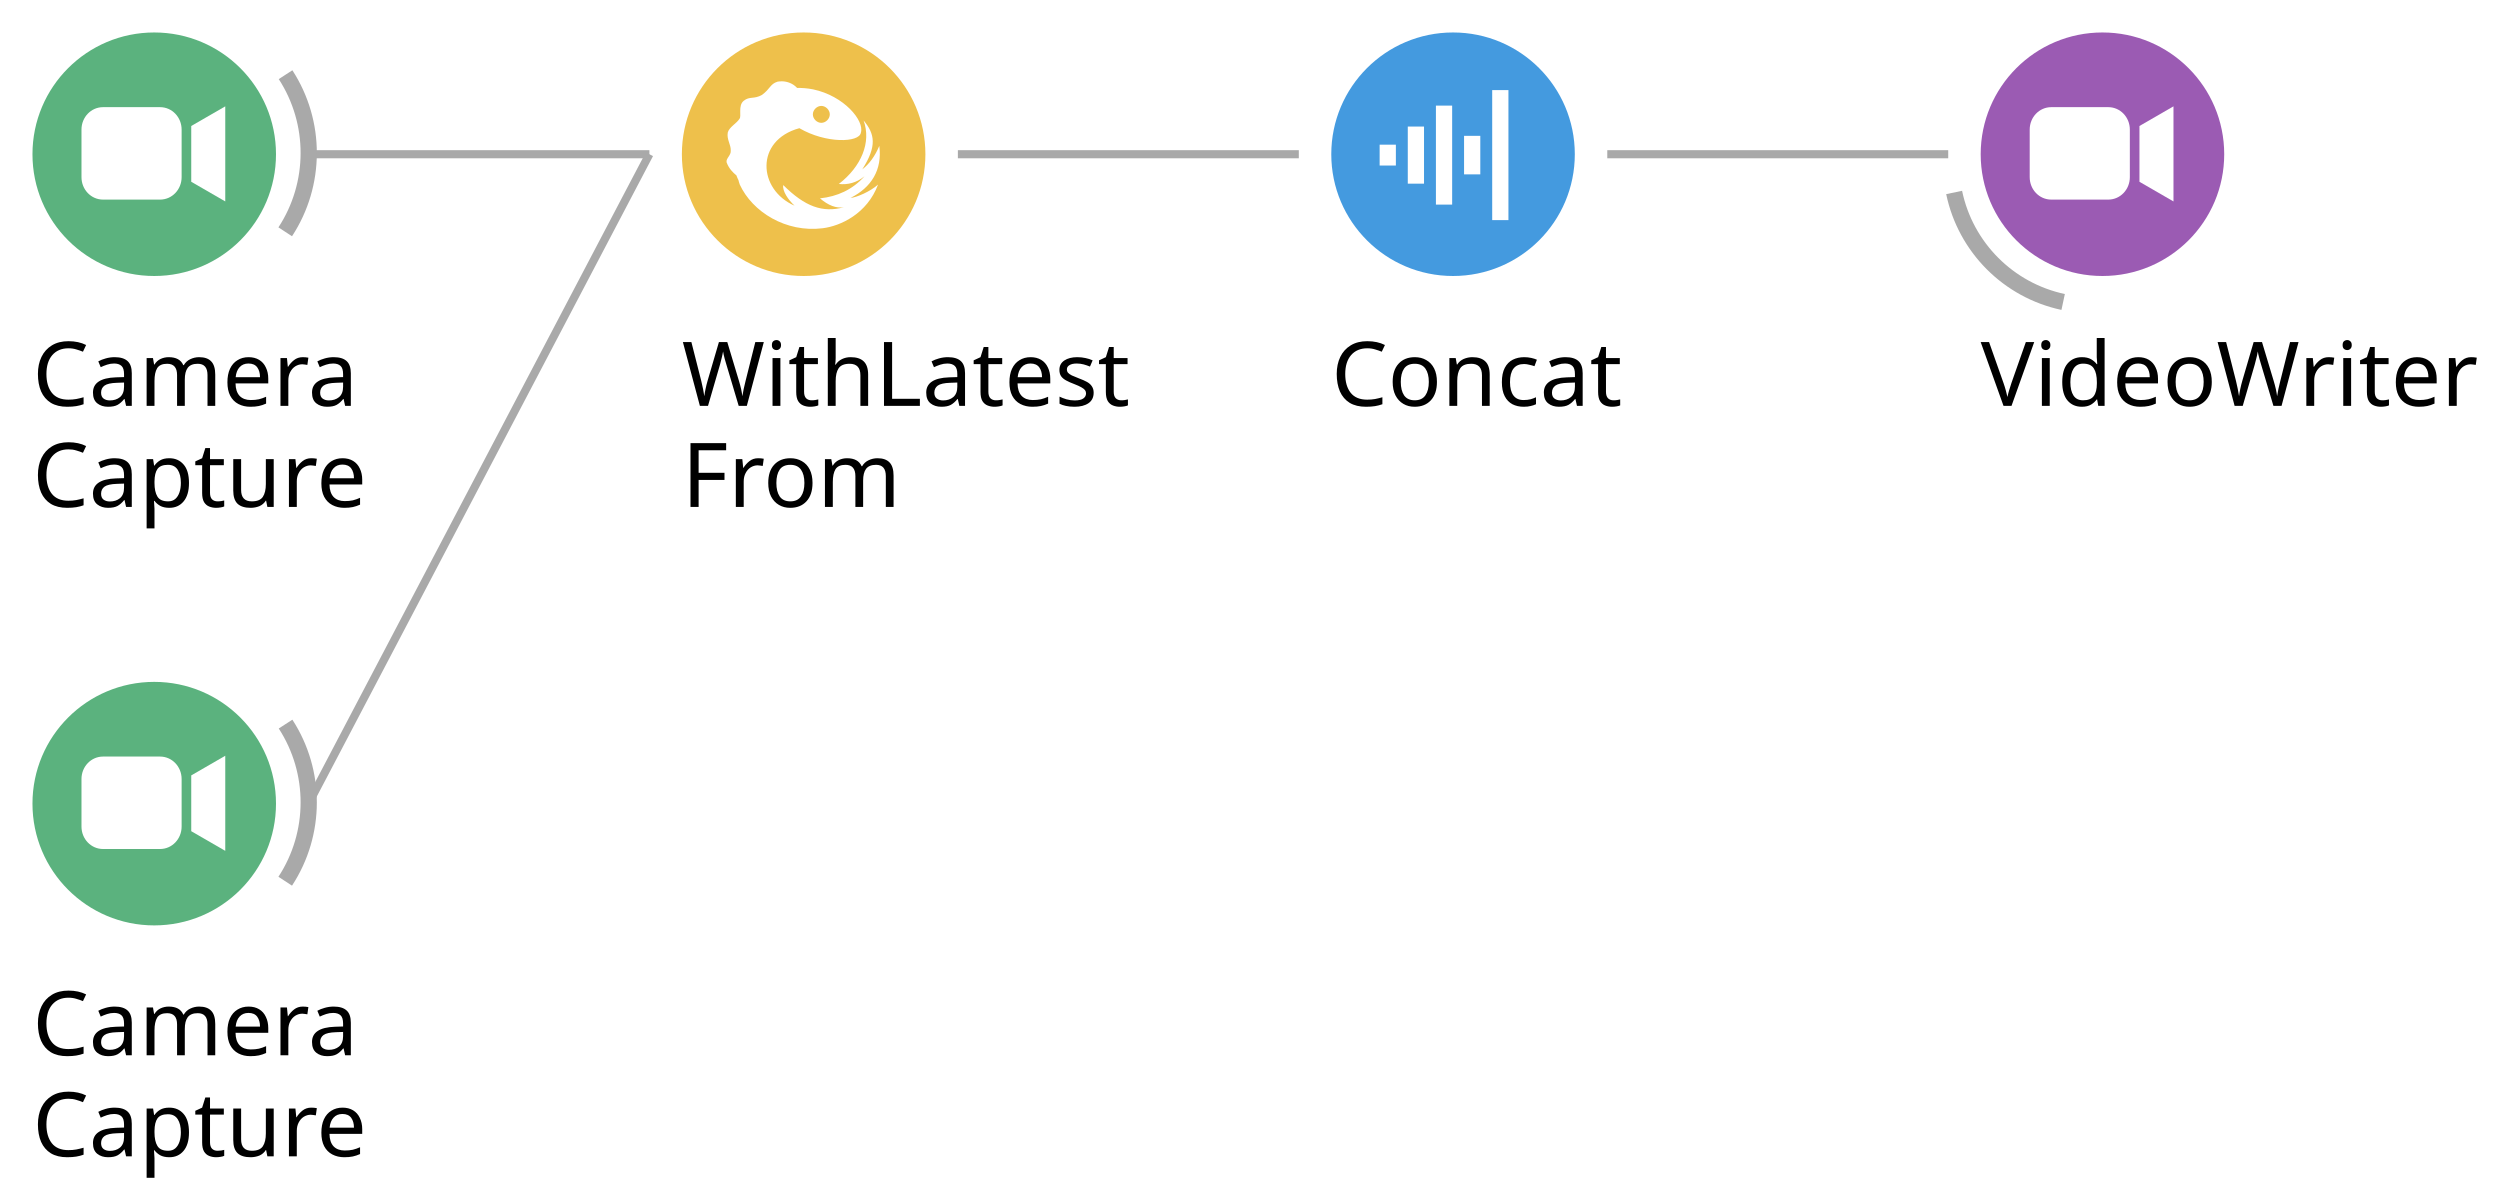
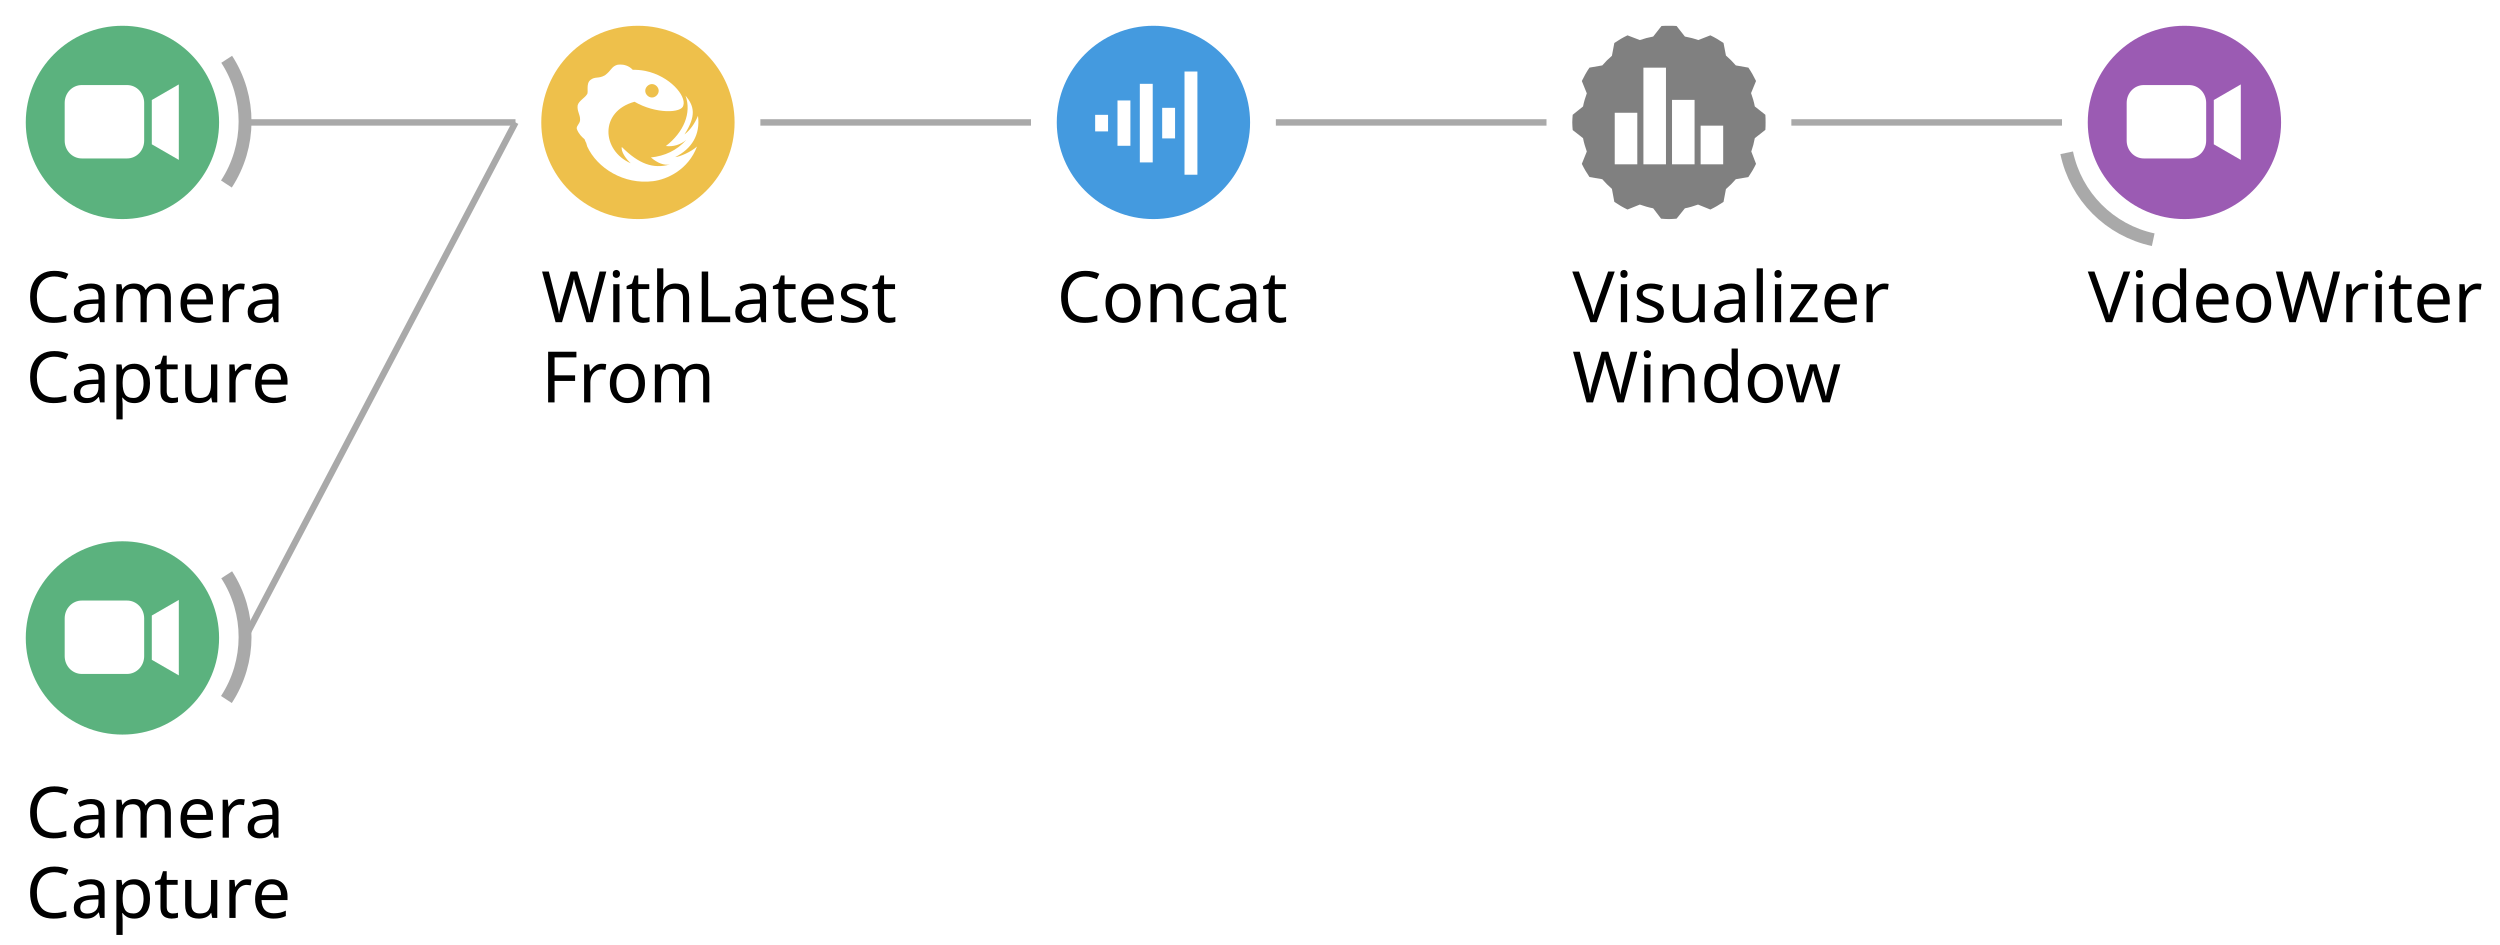
- <svg xmlns="http://www.w3.org/2000/svg" width="307.974" height="146.65" id="SvgGdi_output">
+ <svg xmlns="http://www.w3.org/2000/svg" width="387.974" height="146.65" id="SvgGdi_output">
  <style>text { fill: #000; } @media (prefers-color-scheme: dark) { text { fill: #eee; } }</style>
  <rect id="background" height="100.00%" style="fill:none;" width="100.00%" y="0.00" x="0.00" />
  <g style="shape-rendering:auto;" id="root_group">
-     <line y1="19.00" style="stroke:rgb(169,169,169);fill:none;stroke-linecap:butt;stroke-miterlimit:9;opacity:1;stroke-width:1;stroke-linejoin:miter;" id="2" x2="240.00" y2="19.00" x1="198.00" />
-     <line y1="19.00" style="stroke:rgb(169,169,169);fill:none;stroke-linecap:butt;stroke-miterlimit:9;opacity:1;stroke-width:1;stroke-linejoin:miter;" id="3" x2="160.00" y2="19.00" x1="118.00" />
-     <line y1="19.00" style="stroke:rgb(169,169,169);fill:none;stroke-linecap:butt;stroke-miterlimit:9;opacity:1;stroke-width:1;stroke-linejoin:miter;" id="4" x2="80.00" y2="19.00" x1="38.00" />
-     <line y1="99.00" style="stroke:rgb(169,169,169);fill:none;stroke-linecap:butt;stroke-miterlimit:9;opacity:1;stroke-width:1;stroke-linejoin:miter;" id="5" x2="80.00" y2="19.00" x1="38.00" />
-     <path style="stroke:rgb(169,169,169);fill:none;stroke-linecap:butt;stroke-miterlimit:9;opacity:1;stroke-width:2;stroke-linejoin:miter;" transform="matrix(1.00 0.00 0.00 1.00 244.00 4.00 ) " id="39" d="M 10.158 33.2 C 3.405 31.759 -1.861 26.469 -3.271 19.71 " />
-     <ellipse id="40" cy="15.00" cx="15.00" transform="matrix(1.00 0.00 0.00 1.00 244.00 4.00 ) " rx="15.00" ry="15.00" style="stroke:none;opacity:1;fill:rgb(155,91,179);" />
-     <path d="M 23.75 9.1 19.559 11.521 19.559 18.394 23.75 20.815 z " style="stroke:none;fill-rule:evenodd;opacity:1;fill:rgb(255,255,255);" transform="matrix(1.00 0.00 0.00 1.00 244.00 4.00 ) " id="44" />
-     <path d="M 8.693 9.2 15.719 9.2 C 17.19 9.2 18.374 10.434 18.374 11.966 L 18.374 17.823 C 18.374 19.356 17.19 20.589 15.719 20.589 L 8.693 20.589 C 7.222 20.589 6.038 19.356 6.038 17.823 L 6.038 11.966 C 6.038 10.434 7.222 9.2 8.693 9.2 z " style="stroke:none;fill-rule:evenodd;opacity:1;fill:rgb(255,255,255);" transform="matrix(1.00 0.00 0.00 1.00 244.00 4.00 ) " id="45" />
-     <text id="46" transform="matrix(1.00 0.00 0.00 1.00 0.00 0.00 ) " x="244.00px" y="39.00px" style="stroke:none;clip-path:url(#48_text_clipper);font-family:Microsoft Sans Serif;font-size:8.25pt;opacity:1;">
-       <tspan dy="8.25pt" id="50">VideoWriter</tspan>
+     <line y1="19.00" style="stroke:rgb(169,169,169);fill:none;stroke-linecap:butt;stroke-miterlimit:9;opacity:1;stroke-width:1;stroke-linejoin:miter;" id="2" x2="320.00" y2="19.00" x1="278.00" />
+     <line y1="19.00" style="stroke:rgb(169,169,169);fill:none;stroke-linecap:butt;stroke-miterlimit:9;opacity:1;stroke-width:1;stroke-linejoin:miter;" id="3" x2="240.00" y2="19.00" x1="198.00" />
+     <line y1="19.00" style="stroke:rgb(169,169,169);fill:none;stroke-linecap:butt;stroke-miterlimit:9;opacity:1;stroke-width:1;stroke-linejoin:miter;" id="4" x2="160.00" y2="19.00" x1="118.00" />
+     <line y1="19.00" style="stroke:rgb(169,169,169);fill:none;stroke-linecap:butt;stroke-miterlimit:9;opacity:1;stroke-width:1;stroke-linejoin:miter;" id="5" x2="80.00" y2="19.00" x1="38.00" />
+     <line y1="99.00" style="stroke:rgb(169,169,169);fill:none;stroke-linecap:butt;stroke-miterlimit:9;opacity:1;stroke-width:1;stroke-linejoin:miter;" id="6" x2="80.00" y2="19.00" x1="38.00" />
+     <path style="stroke:rgb(169,169,169);fill:none;stroke-linecap:butt;stroke-miterlimit:9;opacity:1;stroke-width:2;stroke-linejoin:miter;" transform="matrix(1.00 0.00 0.00 1.00 324.00 4.00 ) " id="40" d="M 10.158 33.2 C 3.405 31.759 -1.861 26.469 -3.271 19.71 " />
+     <ellipse id="41" cy="15.00" cx="15.00" transform="matrix(1.00 0.00 0.00 1.00 324.00 4.00 ) " rx="15.00" ry="15.00" style="stroke:none;opacity:1;fill:rgb(155,91,179);" />
+     <path d="M 23.75 9.1 19.559 11.521 19.559 18.394 23.75 20.815 z " style="stroke:none;fill-rule:evenodd;opacity:1;fill:rgb(255,255,255);" transform="matrix(1.00 0.00 0.00 1.00 324.00 4.00 ) " id="45" />
+     <path d="M 8.693 9.2 15.719 9.2 C 17.19 9.2 18.374 10.434 18.374 11.966 L 18.374 17.823 C 18.374 19.356 17.19 20.589 15.719 20.589 L 8.693 20.589 C 7.222 20.589 6.038 19.356 6.038 17.823 L 6.038 11.966 C 6.038 10.434 7.222 9.2 8.693 9.2 z " style="stroke:none;fill-rule:evenodd;opacity:1;fill:rgb(255,255,255);" transform="matrix(1.00 0.00 0.00 1.00 324.00 4.00 ) " id="46" />
+     <text id="47" transform="matrix(1.00 0.00 0.00 1.00 0.00 0.00 ) " x="324.00px" y="39.00px" style="stroke:none;clip-path:url(#49_text_clipper);font-family:Microsoft Sans Serif;font-size:8.25pt;opacity:1;">
+       <tspan dy="8.25pt" id="51">VideoWriter</tspan>
    </text>
-     <ellipse id="54" cy="15.00" cx="15.00" transform="matrix(1.00 0.00 0.00 1.00 164.00 4.00 ) " rx="15.00" ry="15.00" style="stroke:none;opacity:1;fill:rgb(68,154,223);" />
-     <path transform="matrix(1.00 0.00 0.00 1.00 164.00 4.00 ) " id="57" style="stroke:rgb(255,255,255);fill:none;stroke-linecap:butt;stroke-miterlimit:9;opacity:1;stroke-width:2;stroke-linejoin:miter;" d="M 20.824 23.115 20.824 7.099 M 17.357 17.48 17.357 12.734 M 13.89 21.205 13.89 9.01 M 10.424 18.625 10.424 11.59 M 6.957 16.392 6.957 13.822 " />
-     <text id="58" transform="matrix(1.00 0.00 0.00 1.00 0.00 0.00 ) " x="164.00px" y="39.00px" style="stroke:none;clip-path:url(#60_text_clipper);font-family:Microsoft Sans Serif;font-size:8.25pt;opacity:1;">
-       <tspan dy="8.25pt" id="62">Concat</tspan>
+     <path transform="matrix(1.00 0.00 0.00 1.00 244.00 4.00 ) " id="55" d="M 15 0 C 15.401 0 15.794 0 16.187 0.033 L 17.476 1.671 C 18.195 1.804 18.878 1.977 19.552 2.218 L 21.429 1.483 C 22.14 1.823 22.829 2.227 23.473 2.67 L 23.849 4.621 C 24.395 5.087 24.913 5.605 25.379 6.151 L 27.33 6.494 C 27.773 7.138 28.177 7.861 28.517 8.571 L 27.746 10.448 C 27.987 11.122 28.196 11.805 28.329 12.523 L 29.967 13.813 C 29.998 14.206 30 14.599 30 15 30 15.392 29.997 15.769 29.967 16.154 L 28.329 17.44 C 28.198 18.146 28.017 18.852 27.782 19.516 L 28.517 21.429 C 28.176 22.143 27.775 22.826 27.33 23.473 L 25.379 23.813 C 24.913 24.358 24.395 24.877 23.849 25.342 L 23.473 27.33 C 22.828 27.774 22.14 28.177 21.429 28.517 L 19.516 27.746 C 18.851 27.982 18.184 28.198 17.476 28.329 L 16.187 29.934 C 15.793 29.965 15.401 30 15 30 14.599 30 14.173 29.966 13.78 29.934 L 12.56 28.329 C 11.862 28.2 11.141 27.977 10.484 27.746 L 8.571 28.517 C 7.856 28.176 7.174 27.776 6.527 27.33 L 6.151 25.306 C 5.617 24.848 5.114 24.348 4.658 23.813 L 2.67 23.473 C 2.225 22.826 1.824 22.143 1.483 21.429 L 2.254 19.516 C 2.023 18.859 1.8 18.138 1.671 17.44 L 0.066 16.187 C 0.035 15.794 -9.272993E-05 15.401 -9.272993E-05 15 -9.272993E-05 14.599 0.035 14.206 0.066 13.813 L 1.671 12.524 C 1.802 11.816 2.019 11.149 2.254 10.484 L 1.483 8.571 C 1.823 7.861 2.227 7.138 2.67 6.494 L 4.658 6.151 C 5.114 5.616 5.617 5.116 6.151 4.658 L 6.527 2.67 C 7.174 2.225 7.857 1.824 8.571 1.483 L 10.484 2.218 C 11.148 1.983 11.854 1.802 12.56 1.671 L 13.846 0.033 C 14.231 0.003 14.608 -0 15 -0 z " style="stroke:none;fill-rule:evenodd;opacity:1;fill:rgb(128,128,128);" />
+     <rect id="62" height="8.00" style="stroke:none;opacity:1;fill:rgb(255,255,255);" transform="matrix(1.00 0.00 0.00 1.00 244.00 4.00 ) " width="3.50" y="13.50" x="6.59" />
+     <rect id="63" height="15.00" style="stroke:none;opacity:1;fill:rgb(255,255,255);" transform="matrix(1.00 0.00 0.00 1.00 244.00 4.00 ) " width="3.50" y="6.50" x="11.04" />
+     <rect id="64" height="10.00" style="stroke:none;opacity:1;fill:rgb(255,255,255);" transform="matrix(1.00 0.00 0.00 1.00 244.00 4.00 ) " width="3.50" y="11.50" x="15.48" />
+     <rect id="65" height="6.00" style="stroke:none;opacity:1;fill:rgb(255,255,255);" transform="matrix(1.00 0.00 0.00 1.00 244.00 4.00 ) " width="3.50" y="15.50" x="19.92" />
+     <text id="66" transform="matrix(1.00 0.00 0.00 1.00 0.00 0.00 ) " x="244.00px" y="39.00px" style="stroke:none;clip-path:url(#68_text_clipper);font-family:Microsoft Sans Serif;font-size:8.25pt;opacity:1;">
+       <tspan dy="8.25pt" id="70">Visualizer</tspan>
    </text>
-     <ellipse id="66" cy="15.00" cx="15.00" transform="matrix(1.00 0.00 0.00 1.00 84.00 4.00 ) " rx="15.00" ry="15.00" style="stroke:none;opacity:1;fill:rgb(238,192,75);" />
-     <path style="stroke:none;fill-rule:evenodd;opacity:1;fill:rgb(255,255,255);" transform="matrix(1.00 0.00 0.00 1.00 84.00 4.00 ) " id="69" d="M 12.246 6.014 12.246 6.02 C 12.058 6.02 11.895 6.04 11.767 6.066 10.869 6.353 10.896 6.934 9.877 7.686 8.863 8.264 8.353 7.82 7.615 8.42 6.878 9.016 7.393 10.383 7.084 10.648 6.777 11.18 5.826 11.655 5.652 12.326 5.509 13.185 6.042 13.797 6.021 14.533 6.083 15.146 5.411 15.495 5.508 15.992 5.797 16.804 6.354 17.292 6.617 17.518 6.663 17.55 6.7 17.599 6.715 17.602 6.791 17.792 6.859 17.986 6.955 18.166 6.95 18.14 6.949 18.114 6.943 18.088 6.998 18.305 7.055 18.524 7.133 18.738 8.683 22.099 12.814 24.686 17.342 24.117 19.541 23.848 22.824 22.332 24.166 18.738 23.22 19.587 21.532 20.324 20.777 20.381 23.33 19.105 24.707 16.937 24.32 13.975 23.792 15.233 23.093 16.201 22.221 16.865 24.075 13.976 23.757 12.481 22.385 10.84 23.366 13.539 22.097 16.534 19.332 18.664 20.452 18.785 21.517 18.516 22.502 17.713 21.013 19.374 19.15 20.208 17.014 20.436 18.034 21.303 19.018 21.695 19.959 21.527 17.345 22.249 15.155 21.454 12.49 18.801 12.351 19.515 13.105 20.628 13.883 21.338 9.373 19.383 8.976 13.296 14.469 11.793 14.472 11.793 14.475 11.794 14.478 11.793 17.75 13.707 21.865 13.581 22.051 12.344 22.509 10.861 19.965 7.805 16.162 7.008 15.462 6.871 14.792 6.817 14.154 6.836 14.167 6.836 14.179 6.836 14.191 6.826 13.584 6.177 12.81 6.012 12.246 6.014 z M 17.178 9.047 C 17.724 9.047 18.223 9.544 18.223 10.09 18.223 10.636 17.724 11.133 17.178 11.133 16.632 11.133 16.135 10.636 16.135 10.09 16.135 9.544 16.632 9.047 17.178 9.047 z " />
-     <text id="70" transform="matrix(1.00 0.00 0.00 1.00 0.00 0.00 ) " x="84.00px" y="39.00px" style="stroke:none;clip-path:url(#72_text_clipper);font-family:Microsoft Sans Serif;font-size:8.25pt;opacity:1;">
-       <tspan dy="8.25pt" id="74">WithLatest</tspan>
+     <text id="72" transform="matrix(1.00 0.00 0.00 1.00 0.00 0.00 ) " x="244.00px" y="51.45px" style="stroke:none;clip-path:url(#74_text_clipper);font-family:Microsoft Sans Serif;font-size:8.25pt;opacity:1;">
+       <tspan dy="8.25pt" id="76">Window</tspan>
    </text>
-     <text id="76" transform="matrix(1.00 0.00 0.00 1.00 0.00 0.00 ) " x="84.00px" y="51.45px" style="stroke:none;clip-path:url(#78_text_clipper);font-family:Microsoft Sans Serif;font-size:8.25pt;opacity:1;">
-       <tspan dy="8.25pt" id="80">From</tspan>
+     <ellipse id="80" cy="15.00" cx="15.00" transform="matrix(1.00 0.00 0.00 1.00 164.00 4.00 ) " rx="15.00" ry="15.00" style="stroke:none;opacity:1;fill:rgb(68,154,223);" />
+     <path transform="matrix(1.00 0.00 0.00 1.00 164.00 4.00 ) " id="83" style="stroke:rgb(255,255,255);fill:none;stroke-linecap:butt;stroke-miterlimit:9;opacity:1;stroke-width:2;stroke-linejoin:miter;" d="M 20.824 23.115 20.824 7.099 M 17.357 17.48 17.357 12.734 M 13.89 21.205 13.89 9.01 M 10.424 18.625 10.424 11.59 M 6.957 16.392 6.957 13.822 " />
+     <text id="84" transform="matrix(1.00 0.00 0.00 1.00 0.00 0.00 ) " x="164.00px" y="39.00px" style="stroke:none;clip-path:url(#86_text_clipper);font-family:Microsoft Sans Serif;font-size:8.25pt;opacity:1;">
+       <tspan dy="8.25pt" id="88">Concat</tspan>
    </text>
-     <path d="M 31.179 5.2 C 34.998 11.092 34.981 18.682 31.136 24.557 " style="stroke:rgb(169,169,169);fill:none;stroke-linecap:butt;stroke-miterlimit:9;opacity:1;stroke-width:2;stroke-linejoin:miter;" transform="matrix(1.00 0.00 0.00 1.00 4.00 4.00 ) " id="85" />
-     <ellipse id="86" cy="15.00" cx="15.00" transform="matrix(1.00 0.00 0.00 1.00 4.00 4.00 ) " rx="15.00" ry="15.00" style="stroke:none;opacity:1;fill:rgb(91,178,126);" />
-     <path d="M 23.75 9.1 19.559 11.521 19.559 18.394 23.75 20.815 z " style="stroke:none;fill-rule:evenodd;opacity:1;fill:rgb(255,255,255);" transform="matrix(1.00 0.00 0.00 1.00 4.00 4.00 ) " id="87" />
-     <path d="M 8.693 9.2 15.719 9.2 C 17.19 9.2 18.374 10.434 18.374 11.966 L 18.374 17.823 C 18.374 19.356 17.19 20.589 15.719 20.589 L 8.693 20.589 C 7.222 20.589 6.038 19.356 6.038 17.823 L 6.038 11.966 C 6.038 10.434 7.222 9.2 8.693 9.2 z " style="stroke:none;fill-rule:evenodd;opacity:1;fill:rgb(255,255,255);" transform="matrix(1.00 0.00 0.00 1.00 4.00 4.00 ) " id="88" />
-     <text id="89" transform="matrix(1.00 0.00 0.00 1.00 0.00 0.00 ) " x="4.00px" y="39.00px" style="stroke:none;clip-path:url(#91_text_clipper);font-family:Microsoft Sans Serif;font-size:8.25pt;opacity:1;">
-       <tspan dy="8.25pt" id="93">Camera</tspan>
+     <ellipse id="92" cy="15.00" cx="15.00" transform="matrix(1.00 0.00 0.00 1.00 84.00 4.00 ) " rx="15.00" ry="15.00" style="stroke:none;opacity:1;fill:rgb(238,192,75);" />
+     <path style="stroke:none;fill-rule:evenodd;opacity:1;fill:rgb(255,255,255);" transform="matrix(1.00 0.00 0.00 1.00 84.00 4.00 ) " id="95" d="M 12.246 6.014 12.246 6.02 C 12.058 6.02 11.895 6.04 11.767 6.066 10.869 6.353 10.896 6.934 9.877 7.686 8.863 8.264 8.353 7.82 7.615 8.42 6.878 9.016 7.393 10.383 7.084 10.648 6.777 11.18 5.826 11.655 5.652 12.326 5.509 13.185 6.042 13.797 6.021 14.533 6.083 15.146 5.411 15.495 5.508 15.992 5.797 16.804 6.354 17.292 6.617 17.518 6.663 17.55 6.7 17.599 6.715 17.602 6.791 17.792 6.859 17.986 6.955 18.166 6.95 18.14 6.949 18.114 6.943 18.088 6.998 18.305 7.055 18.524 7.133 18.738 8.683 22.099 12.814 24.686 17.342 24.117 19.541 23.848 22.824 22.332 24.166 18.738 23.22 19.587 21.532 20.324 20.777 20.381 23.33 19.105 24.707 16.937 24.32 13.975 23.792 15.233 23.093 16.201 22.221 16.865 24.075 13.976 23.757 12.481 22.385 10.84 23.366 13.539 22.097 16.534 19.332 18.664 20.452 18.785 21.517 18.516 22.502 17.713 21.013 19.374 19.15 20.208 17.014 20.436 18.034 21.303 19.018 21.695 19.959 21.527 17.345 22.249 15.155 21.454 12.49 18.801 12.351 19.515 13.105 20.628 13.883 21.338 9.373 19.383 8.976 13.296 14.469 11.793 14.472 11.793 14.475 11.794 14.478 11.793 17.75 13.707 21.865 13.581 22.051 12.344 22.509 10.861 19.965 7.805 16.162 7.008 15.462 6.871 14.792 6.817 14.154 6.836 14.167 6.836 14.179 6.836 14.191 6.826 13.584 6.177 12.81 6.012 12.246 6.014 z M 17.178 9.047 C 17.724 9.047 18.223 9.544 18.223 10.09 18.223 10.636 17.724 11.133 17.178 11.133 16.632 11.133 16.135 10.636 16.135 10.09 16.135 9.544 16.632 9.047 17.178 9.047 z " />
+     <text id="96" transform="matrix(1.00 0.00 0.00 1.00 0.00 0.00 ) " x="84.00px" y="39.00px" style="stroke:none;clip-path:url(#98_text_clipper);font-family:Microsoft Sans Serif;font-size:8.25pt;opacity:1;">
+       <tspan dy="8.25pt" id="100">WithLatest</tspan>
    </text>
-     <text id="95" transform="matrix(1.00 0.00 0.00 1.00 0.00 0.00 ) " x="4.00px" y="51.45px" style="stroke:none;clip-path:url(#97_text_clipper);font-family:Microsoft Sans Serif;font-size:8.25pt;opacity:1;">
-       <tspan dy="8.25pt" id="99">Capture</tspan>
+     <text id="102" transform="matrix(1.00 0.00 0.00 1.00 0.00 0.00 ) " x="84.00px" y="51.45px" style="stroke:none;clip-path:url(#104_text_clipper);font-family:Microsoft Sans Serif;font-size:8.25pt;opacity:1;">
+       <tspan dy="8.25pt" id="106">From</tspan>
    </text>
-     <path d="M 31.179 5.2 C 34.998 11.092 34.981 18.682 31.136 24.557 " style="stroke:rgb(169,169,169);fill:none;stroke-linecap:butt;stroke-miterlimit:9;opacity:1;stroke-width:2;stroke-linejoin:miter;" transform="matrix(1.00 0.00 0.00 1.00 4.00 84.00 ) " id="101" />
-     <ellipse id="102" cy="15.00" cx="15.00" transform="matrix(1.00 0.00 0.00 1.00 4.00 84.00 ) " rx="15.00" ry="15.00" style="stroke:none;opacity:1;fill:rgb(91,178,126);" />
-     <path d="M 23.75 9.1 19.559 11.521 19.559 18.394 23.75 20.815 z " style="stroke:none;fill-rule:evenodd;opacity:1;fill:rgb(255,255,255);" transform="matrix(1.00 0.00 0.00 1.00 4.00 84.00 ) " id="103" />
-     <path d="M 8.693 9.2 15.719 9.2 C 17.19 9.2 18.374 10.434 18.374 11.966 L 18.374 17.823 C 18.374 19.356 17.19 20.589 15.719 20.589 L 8.693 20.589 C 7.222 20.589 6.038 19.356 6.038 17.823 L 6.038 11.966 C 6.038 10.434 7.222 9.2 8.693 9.2 z " style="stroke:none;fill-rule:evenodd;opacity:1;fill:rgb(255,255,255);" transform="matrix(1.00 0.00 0.00 1.00 4.00 84.00 ) " id="104" />
-     <text id="105" transform="matrix(1.00 0.00 0.00 1.00 0.00 0.00 ) " x="4.00px" y="119.00px" style="stroke:none;clip-path:url(#107_text_clipper);font-family:Microsoft Sans Serif;font-size:8.25pt;opacity:1;">
-       <tspan dy="8.25pt" id="109">Camera</tspan>
+     <path d="M 31.179 5.2 C 34.998 11.092 34.981 18.682 31.136 24.557 " style="stroke:rgb(169,169,169);fill:none;stroke-linecap:butt;stroke-miterlimit:9;opacity:1;stroke-width:2;stroke-linejoin:miter;" transform="matrix(1.00 0.00 0.00 1.00 4.00 4.00 ) " id="111" />
+     <ellipse id="112" cy="15.00" cx="15.00" transform="matrix(1.00 0.00 0.00 1.00 4.00 4.00 ) " rx="15.00" ry="15.00" style="stroke:none;opacity:1;fill:rgb(91,178,126);" />
+     <path d="M 23.75 9.1 19.559 11.521 19.559 18.394 23.75 20.815 z " style="stroke:none;fill-rule:evenodd;opacity:1;fill:rgb(255,255,255);" transform="matrix(1.00 0.00 0.00 1.00 4.00 4.00 ) " id="113" />
+     <path d="M 8.693 9.2 15.719 9.2 C 17.19 9.2 18.374 10.434 18.374 11.966 L 18.374 17.823 C 18.374 19.356 17.19 20.589 15.719 20.589 L 8.693 20.589 C 7.222 20.589 6.038 19.356 6.038 17.823 L 6.038 11.966 C 6.038 10.434 7.222 9.2 8.693 9.2 z " style="stroke:none;fill-rule:evenodd;opacity:1;fill:rgb(255,255,255);" transform="matrix(1.00 0.00 0.00 1.00 4.00 4.00 ) " id="114" />
+     <text id="115" transform="matrix(1.00 0.00 0.00 1.00 0.00 0.00 ) " x="4.00px" y="39.00px" style="stroke:none;clip-path:url(#117_text_clipper);font-family:Microsoft Sans Serif;font-size:8.25pt;opacity:1;">
+       <tspan dy="8.25pt" id="119">Camera</tspan>
    </text>
-     <text id="111" transform="matrix(1.00 0.00 0.00 1.00 0.00 0.00 ) " x="4.00px" y="131.45px" style="stroke:none;clip-path:url(#113_text_clipper);font-family:Microsoft Sans Serif;font-size:8.25pt;opacity:1;">
-       <tspan dy="8.25pt" id="115">Capture</tspan>
+     <text id="121" transform="matrix(1.00 0.00 0.00 1.00 0.00 0.00 ) " x="4.00px" y="51.45px" style="stroke:none;clip-path:url(#123_text_clipper);font-family:Microsoft Sans Serif;font-size:8.25pt;opacity:1;">
+       <tspan dy="8.25pt" id="125">Capture</tspan>
+     </text>
+     <path d="M 31.179 5.2 C 34.998 11.092 34.981 18.682 31.136 24.557 " style="stroke:rgb(169,169,169);fill:none;stroke-linecap:butt;stroke-miterlimit:9;opacity:1;stroke-width:2;stroke-linejoin:miter;" transform="matrix(1.00 0.00 0.00 1.00 4.00 84.00 ) " id="127" />
+     <ellipse id="128" cy="15.00" cx="15.00" transform="matrix(1.00 0.00 0.00 1.00 4.00 84.00 ) " rx="15.00" ry="15.00" style="stroke:none;opacity:1;fill:rgb(91,178,126);" />
+     <path d="M 23.75 9.1 19.559 11.521 19.559 18.394 23.75 20.815 z " style="stroke:none;fill-rule:evenodd;opacity:1;fill:rgb(255,255,255);" transform="matrix(1.00 0.00 0.00 1.00 4.00 84.00 ) " id="129" />
+     <path d="M 8.693 9.2 15.719 9.2 C 17.19 9.2 18.374 10.434 18.374 11.966 L 18.374 17.823 C 18.374 19.356 17.19 20.589 15.719 20.589 L 8.693 20.589 C 7.222 20.589 6.038 19.356 6.038 17.823 L 6.038 11.966 C 6.038 10.434 7.222 9.2 8.693 9.2 z " style="stroke:none;fill-rule:evenodd;opacity:1;fill:rgb(255,255,255);" transform="matrix(1.00 0.00 0.00 1.00 4.00 84.00 ) " id="130" />
+     <text id="131" transform="matrix(1.00 0.00 0.00 1.00 0.00 0.00 ) " x="4.00px" y="119.00px" style="stroke:none;clip-path:url(#133_text_clipper);font-family:Microsoft Sans Serif;font-size:8.25pt;opacity:1;">
+       <tspan dy="8.25pt" id="135">Camera</tspan>
+     </text>
+     <text id="137" transform="matrix(1.00 0.00 0.00 1.00 0.00 0.00 ) " x="4.00px" y="131.45px" style="stroke:none;clip-path:url(#139_text_clipper);font-family:Microsoft Sans Serif;font-size:8.25pt;opacity:1;">
+       <tspan dy="8.25pt" id="141">Capture</tspan>
    </text>
  </g>
  <defs id="clips_hatches_and_gradients">
-     <clipPath id="48_text_clipper">
-       <rect x="244.00" y="39.00" width="62.97" height="13.83" id="49" />
+     <clipPath id="49_text_clipper">
+       <rect x="324.00" y="39.00" width="62.97" height="13.83" id="50" />
    </clipPath>
-     <clipPath id="60_text_clipper">
-       <rect x="164.00" y="39.00" width="39.56" height="13.83" id="61" />
+     <clipPath id="68_text_clipper">
+       <rect x="244.00" y="39.00" width="52.98" height="27.65" id="69" />
    </clipPath>
-     <clipPath id="72_text_clipper">
-       <rect x="84.00" y="39.00" width="57.25" height="27.65" id="73" />
+     <clipPath id="74_text_clipper">
+       <rect x="244.00" y="51.45" width="52.98" height="27.65" id="75" />
    </clipPath>
-     <clipPath id="78_text_clipper">
-       <rect x="84.00" y="51.45" width="57.25" height="27.65" id="79" />
+     <clipPath id="86_text_clipper">
+       <rect x="164.00" y="39.00" width="39.56" height="13.83" id="87" />
    </clipPath>
-     <clipPath id="91_text_clipper">
-       <rect x="4.00" y="39.00" width="43.97" height="27.65" id="92" />
+     <clipPath id="98_text_clipper">
+       <rect x="84.00" y="39.00" width="57.25" height="27.65" id="99" />
    </clipPath>
-     <clipPath id="97_text_clipper">
-       <rect x="4.00" y="51.45" width="43.97" height="27.65" id="98" />
+     <clipPath id="104_text_clipper">
+       <rect x="84.00" y="51.45" width="57.25" height="27.65" id="105" />
    </clipPath>
-     <clipPath id="107_text_clipper">
-       <rect x="4.00" y="119.00" width="43.97" height="27.65" id="108" />
+     <clipPath id="117_text_clipper">
+       <rect x="4.00" y="39.00" width="43.97" height="27.65" id="118" />
    </clipPath>
-     <clipPath id="113_text_clipper">
-       <rect x="4.00" y="131.45" width="43.97" height="27.65" id="114" />
+     <clipPath id="123_text_clipper">
+       <rect x="4.00" y="51.45" width="43.97" height="27.65" id="124" />
+     </clipPath>
+     <clipPath id="133_text_clipper">
+       <rect x="4.00" y="119.00" width="43.97" height="27.65" id="134" />
+     </clipPath>
+     <clipPath id="139_text_clipper">
+       <rect x="4.00" y="131.45" width="43.97" height="27.65" id="140" />
    </clipPath>
  </defs>
</svg>
